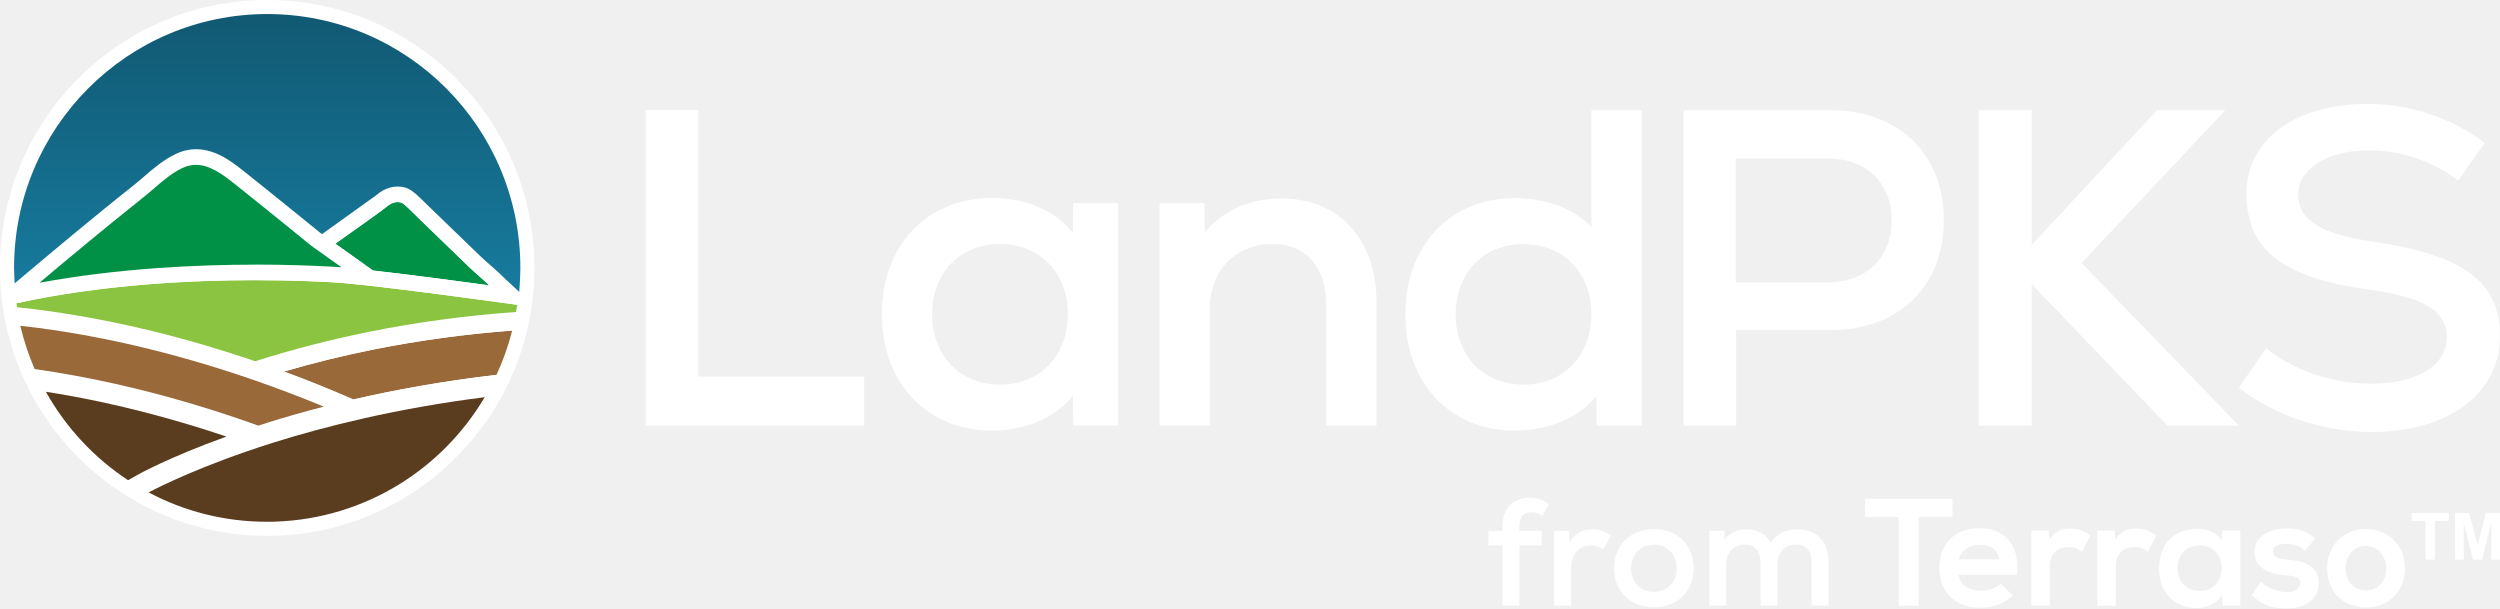
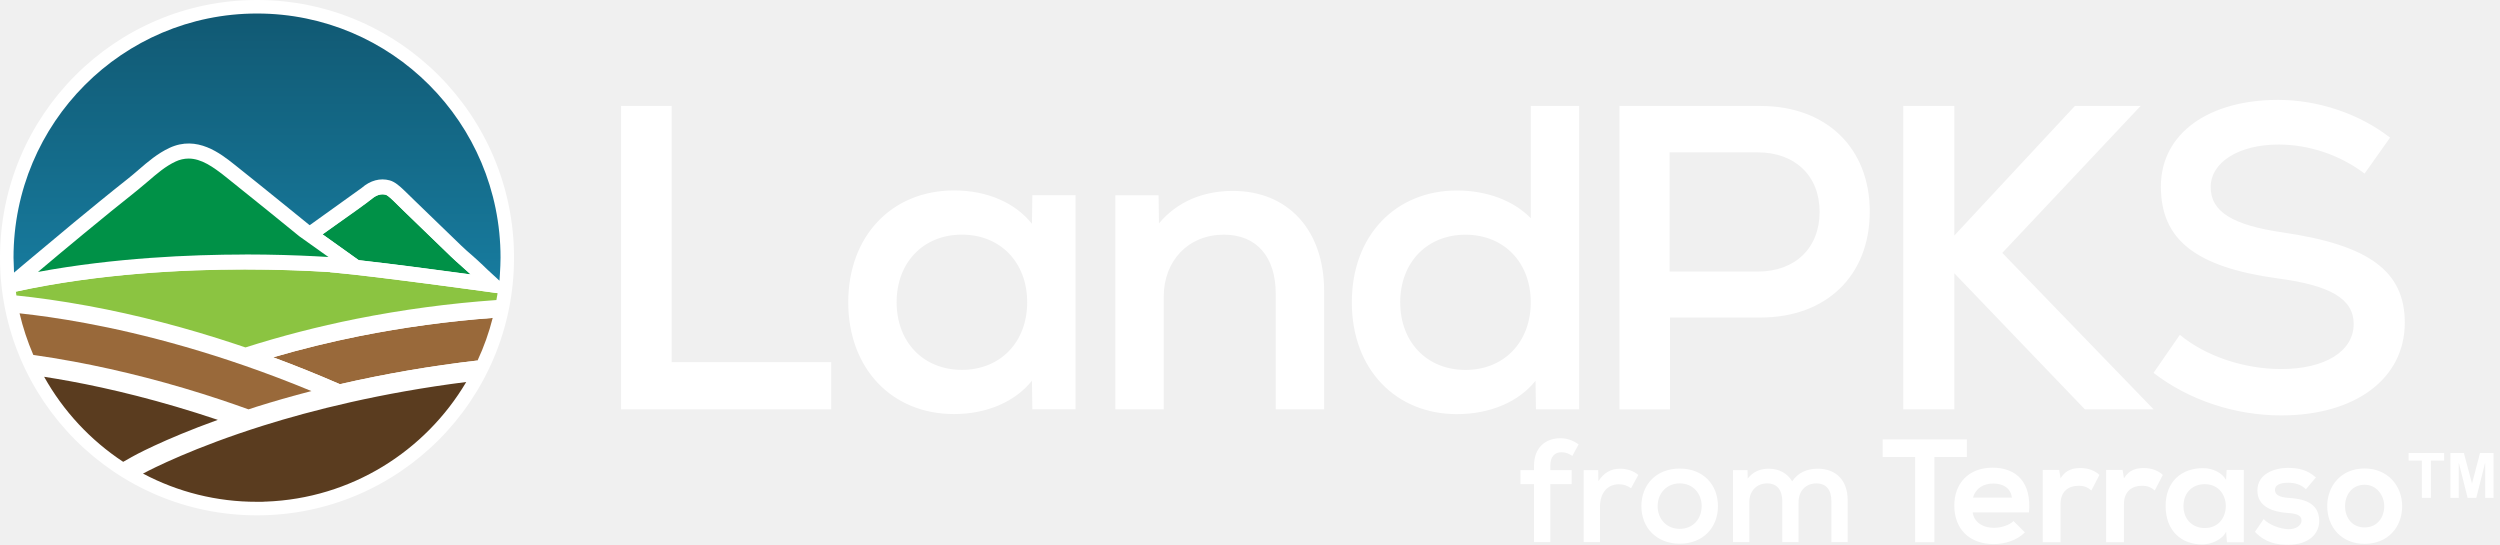
- <svg xmlns="http://www.w3.org/2000/svg" width="300" height="73" viewBox="0 0 300 73" fill="none">
-   <g clip-path="url(#clip0_8197_44178)">
-     <path d="M182.328 63.152V63.697H184.992V65.443H182.328V72.674H180.297V65.443H178.611V63.697H180.297V63.152C180.297 60.861 181.747 59.716 183.576 59.716C184.389 59.716 185.114 59.953 185.86 60.481L185.081 61.918C184.592 61.609 184.229 61.462 183.74 61.462C182.906 61.462 182.328 61.969 182.328 63.152Z" fill="white" />
-     <path d="M193.308 64.297L192.402 65.95C191.896 65.603 191.441 65.46 190.897 65.46C189.447 65.46 188.524 66.533 188.524 68.296V72.674H186.493V63.697H188.305L188.322 65.079C189.03 63.989 189.915 63.516 191.041 63.516C191.909 63.516 192.76 63.807 193.308 64.297Z" fill="white" />
-     <path d="M193.692 68.186C193.692 65.498 195.559 63.499 198.476 63.499C201.392 63.499 203.243 65.498 203.243 68.186C203.243 70.874 201.375 72.873 198.476 72.873C195.576 72.873 193.692 70.874 193.692 68.186ZM201.211 68.186C201.211 66.622 200.14 65.35 198.476 65.35C196.811 65.35 195.719 66.622 195.719 68.186C195.719 69.75 196.79 71.022 198.476 71.022C200.162 71.022 201.211 69.75 201.211 68.186Z" fill="white" />
-     <path d="M219.428 67.421V72.674H217.396V67.586C217.396 66.149 216.743 65.35 215.529 65.35C214.189 65.35 213.299 66.297 213.299 67.696V72.674H211.268V67.586C211.268 66.149 210.598 65.35 209.384 65.35C208.06 65.35 207.154 66.297 207.154 67.696V72.674H205.123V63.697H206.935L206.952 64.75C207.605 63.913 208.473 63.516 209.599 63.516C210.867 63.516 211.938 64.116 212.499 65.096C213.207 64.044 214.294 63.516 215.689 63.516C217.991 63.516 219.424 64.986 219.424 67.421H219.428Z" fill="white" />
-     <path d="M227.841 72.687H230.248V62.053H234.294V59.856H223.795V62.053H227.841V72.687ZM242.041 68.972C242.386 65.257 240.511 63.389 237.501 63.389C234.492 63.389 232.726 65.367 232.726 68.11C232.726 71.001 234.568 72.924 237.666 72.924C239.031 72.924 240.582 72.446 241.531 71.457L240.11 70.05C239.6 70.578 238.526 70.891 237.704 70.891C236.136 70.891 235.171 70.084 235.023 68.968H242.041V68.972ZM235.061 67.125C235.39 65.954 236.372 65.367 237.577 65.367C238.854 65.367 239.765 65.954 239.912 67.125H235.061ZM243.756 63.668V72.692H245.982V67.933C245.982 66.267 247.057 65.646 248.224 65.646C248.953 65.646 249.375 65.849 249.83 66.234L250.833 64.293C250.34 63.799 249.446 63.436 248.515 63.436C247.583 63.436 246.673 63.6 245.982 64.716L245.817 63.672H243.761L243.756 63.668ZM251.668 63.668V72.692H253.893V67.933C253.893 66.267 254.968 65.646 256.136 65.646C256.865 65.646 257.282 65.849 257.737 66.234L258.74 64.293C258.247 63.799 257.354 63.436 256.422 63.436C255.491 63.436 254.58 63.6 253.889 64.716L253.725 63.672H251.668V63.668ZM266.635 64.915C266.125 64.019 264.974 63.448 263.773 63.448C261.147 63.431 259.09 65.058 259.09 68.169C259.09 71.28 261.059 72.983 263.718 72.966C264.721 72.949 266.125 72.434 266.635 71.373L266.744 72.692H268.839V63.668H266.702L266.631 64.915H266.635ZM263.975 65.447C267.474 65.447 267.474 70.921 263.975 70.921C262.5 70.921 261.316 69.898 261.316 68.174C261.316 66.449 262.5 65.443 263.975 65.443V65.447ZM277.83 64.602C276.793 63.685 275.735 63.414 274.331 63.414C272.692 63.414 270.538 64.146 270.538 66.234C270.538 68.321 272.561 68.905 274.255 69.036C275.532 69.108 276.042 69.365 276.042 69.987C276.042 70.646 275.259 71.085 274.42 71.064C273.417 71.047 271.958 70.515 271.322 69.801L270.23 71.394C271.545 72.768 272.966 73.009 274.386 73.009C276.953 73.009 278.251 71.635 278.251 70.046C278.251 67.649 276.101 67.265 274.407 67.155C273.261 67.083 272.73 66.749 272.73 66.166C272.73 65.583 273.311 65.27 274.369 65.27C275.225 65.27 275.954 65.473 276.595 66.077L277.834 64.611L277.83 64.602ZM283.899 63.486C281.037 63.486 279.25 65.608 279.25 68.19C279.25 70.773 280.999 72.894 283.916 72.894C286.833 72.894 288.599 70.79 288.599 68.19C288.599 65.612 286.761 63.486 283.899 63.486ZM283.916 65.519C285.412 65.519 286.361 66.838 286.361 68.19C286.361 69.543 285.539 70.845 283.916 70.845C282.293 70.845 281.476 69.564 281.476 68.19C281.476 66.817 282.314 65.519 283.916 65.519Z" fill="white" />
-     <path d="M291.06 67.159V62.506H289.404V61.559H293.838V62.506H292.19V67.159H291.056H291.06ZM294.613 67.159V61.559H296.299L297.311 65.38L298.31 61.559H300V67.159H298.955V62.746L297.846 67.159H296.763L295.659 62.746V67.159H294.613Z" fill="white" />
-     <path d="M77.487 13.22H83.792V45.181H103.695V51.077H77.483V13.22H77.487Z" fill="white" />
-     <path d="M134.177 24.357V51.069H128.786L128.736 47.497C126.687 50.092 123.126 51.664 119.033 51.664C111.21 51.664 105.819 45.933 105.819 37.713C105.819 29.492 111.21 23.761 119.033 23.761C123.189 23.761 126.692 25.334 128.736 27.929L128.786 24.357H134.177ZM128.141 37.713C128.141 32.734 124.795 29.277 119.998 29.277C115.202 29.277 111.855 32.734 111.855 37.713C111.855 42.692 115.202 46.149 119.998 46.149C124.795 46.149 128.141 42.692 128.141 37.713Z" fill="white" />
-     <path d="M165.186 36.314V51.077H159.151V36.69C159.151 31.982 156.723 29.281 152.677 29.281C148.251 29.281 145.178 32.523 145.178 37.011V51.073H139.142V24.361H144.533L144.584 27.874C146.847 25.165 150.08 23.821 153.81 23.821C160.66 23.821 165.186 28.685 165.186 36.31V36.314Z" fill="white" />
-     <path d="M197 13.22V51.077H191.61L191.559 47.506C189.511 50.101 185.949 51.673 181.743 51.673C174.189 51.673 168.643 46.153 168.643 37.721C168.643 29.29 174.198 23.77 181.743 23.77C185.574 23.77 188.861 25.072 190.969 27.227V13.22H197.005H197ZM190.965 37.721C190.965 32.743 187.618 29.285 182.822 29.285C178.025 29.285 174.678 32.743 174.678 37.721C174.678 42.7 178.025 46.157 182.822 46.157C187.618 46.157 190.965 42.7 190.965 37.721Z" fill="white" />
-     <path d="M233.253 26.42C233.253 34.37 227.862 39.619 219.609 39.619H208.338V51.086H202.033V13.22H219.613C227.862 13.22 233.257 18.47 233.257 26.42H233.253ZM226.998 26.42C226.998 21.931 223.921 19.011 219.289 19.011H208.288V33.884H219.289C223.925 33.884 226.998 30.968 226.998 26.424V26.416V26.42Z" fill="white" />
-     <path d="M260.093 51.077L243.803 34.095V51.077H237.434V13.22H243.803V29.391L258.846 13.22H267.044L249.788 31.555L268.666 51.077H260.093Z" fill="white" />
-     <path d="M268.65 46.534L271.941 41.775C275.119 44.42 279.92 46.048 284.565 46.048C290.07 46.048 293.623 43.829 293.623 40.422C293.623 37.286 290.715 35.608 284.19 34.746C273.943 33.339 269.573 29.932 269.573 23.279C269.573 16.627 275.558 12.464 284.19 12.464C289.206 12.464 294.331 14.193 298.162 17.172L294.984 21.661C291.857 19.285 287.971 18.034 284.253 18.034C279.288 18.034 275.785 20.253 275.785 23.334C275.785 26.416 278.487 28.093 284.843 29.011C295.524 30.583 300 33.825 300 40.261C300 47.239 293.85 51.834 284.573 51.834C278.858 51.834 273.084 49.94 268.666 46.534H268.65Z" fill="white" />
-     <path d="M32.063 64.302C49.771 64.302 64.126 49.907 64.126 32.151C64.126 14.395 49.771 0 32.063 0C14.355 0 0 14.395 0 32.151C0 49.907 14.355 64.302 32.063 64.302Z" fill="white" />
-     <path d="M44.834 41.931C41.167 42.666 37.567 43.554 34.073 44.577C36.855 45.608 39.637 46.728 42.398 47.933C47.354 46.791 53.116 45.731 59.578 44.978C60.366 43.288 61.002 41.504 61.466 39.661C55.818 40.088 50.254 40.849 44.838 41.931H44.83H44.834Z" fill="#99693A" />
-     <path d="M32.834 53.106C38.887 51.204 47.498 49.015 58.17 47.662C58.68 46.796 59.152 45.904 59.582 44.987C53.116 45.739 47.359 46.8 42.402 47.941C39.641 46.737 36.868 45.617 34.078 44.585C37.58 43.562 41.18 42.675 44.838 41.94C50.254 40.858 55.818 40.097 61.466 39.67C61.651 38.939 61.812 38.203 61.938 37.451C55.982 37.874 50.111 38.66 44.413 39.805C39.688 40.752 35.077 41.94 30.634 43.364C30.221 43.22 29.808 43.085 29.403 42.95C23.245 40.904 17.058 39.294 11.03 38.182C7.549 37.535 4.535 37.13 2.061 36.88H2.015C2.133 37.641 2.276 38.385 2.449 39.12C4.78 39.374 7.557 39.759 10.714 40.346C17.631 41.631 27.452 44.099 38.861 48.82C36.311 49.475 34.023 50.143 32.008 50.777C31.671 50.883 31.334 50.988 31.009 51.102C29.863 50.688 28.716 50.291 27.566 49.906C21.399 47.852 15.212 46.251 9.167 45.13C7.376 44.801 5.703 44.53 4.164 44.31C4.569 45.245 5.02 46.153 5.505 47.032C6.554 47.197 7.65 47.387 8.805 47.594C13.648 48.499 19.928 49.978 27.174 52.408C20.291 54.898 16.586 56.965 16.396 57.062L15.368 57.641C16.168 58.169 16.994 58.655 17.85 59.108C18.988 58.499 24.219 55.836 32.843 53.123L32.834 53.106Z" fill="white" />
-     <path d="M9.159 45.105C15.195 46.225 21.382 47.827 27.557 49.881C28.703 50.266 29.85 50.663 31.001 51.077C31.329 50.971 31.662 50.866 32 50.752C34.01 50.122 36.303 49.45 38.853 48.795C27.448 44.074 17.622 41.605 10.706 40.321C7.549 39.733 4.775 39.349 2.44 39.095C2.862 40.891 3.439 42.62 4.156 44.285C5.694 44.505 7.368 44.775 9.159 45.105Z" fill="#99693A" />
-     <path d="M16.396 57.041C16.577 56.935 20.282 54.868 27.174 52.387C19.928 49.953 13.652 48.469 8.805 47.573C7.65 47.362 6.554 47.176 5.505 47.011C7.899 51.297 11.287 54.936 15.367 57.624L16.396 57.045V57.041Z" fill="#5A3C1F" />
-     <path d="M32.998 62.59H33.154C43.806 62.197 53.057 56.309 58.166 47.662C47.494 49.015 38.883 51.204 32.83 53.106C24.206 55.819 18.98 58.482 17.837 59.09C22.069 61.339 26.895 62.611 32.021 62.611H32.628C32.746 62.611 32.868 62.611 32.986 62.603L32.994 62.586L32.998 62.59Z" fill="#5A3C1F" />
-     <path d="M41.563 34.006L41.209 33.977L41.188 33.956C38.781 33.799 35.055 33.626 30.562 33.626H30.474C23.178 33.626 12.354 34.116 1.981 36.394C2.002 36.551 2.027 36.711 2.048 36.868C4.523 37.121 7.536 37.531 11.018 38.169C17.049 39.281 23.233 40.891 29.39 42.937C29.803 43.072 30.217 43.216 30.621 43.351C35.059 41.935 39.679 40.743 44.4 39.792C50.098 38.651 55.97 37.861 61.925 37.438L62.077 36.58L61.356 36.483C61.213 36.462 47.27 34.514 41.55 34.002L41.567 34.011L41.563 34.006Z" fill="#8BC441" />
-     <path d="M58.722 34.239C58.355 33.892 57.989 33.571 57.605 33.233C57.163 32.84 56.699 32.434 56.239 31.99L50.381 26.327C50.128 26.086 49.879 25.837 49.631 25.591C49.466 25.427 49.293 25.262 49.129 25.097C48.514 24.497 48.252 24.336 48.139 24.306C47.54 24.142 46.925 24.336 46.322 24.869C45.921 25.224 43.894 26.682 40.24 29.247L44.754 32.468C49.163 32.962 55.194 33.77 58.726 34.251L58.718 34.243L58.722 34.239Z" fill="#009147" />
-     <path d="M60.716 33.571L60.197 33.068C59.738 32.624 59.274 32.219 58.832 31.826C58.381 31.433 57.963 31.061 57.525 30.646L51.666 24.983C51.418 24.742 51.173 24.501 50.925 24.26C50.752 24.095 50.587 23.93 50.414 23.766C49.888 23.254 49.268 22.692 48.606 22.51C47.405 22.185 46.17 22.51 45.112 23.449C44.678 23.757 40.501 26.767 38.625 28.102L38.482 27.996C38.09 27.671 32.994 23.516 29.243 20.545C27.502 19.163 24.586 16.847 21.121 18.461C19.629 19.159 18.436 20.182 17.281 21.183C16.839 21.568 16.417 21.927 15.991 22.265C13.517 24.222 11.085 26.221 9.243 27.738C7.347 29.302 5.404 30.925 3.305 32.696C2.803 33.119 2.276 33.563 1.737 34.019C1.758 34.404 1.787 34.784 1.825 35.16C1.834 35.258 1.846 35.355 1.855 35.452C1.855 35.503 1.871 35.558 1.871 35.608V35.646C1.901 35.896 1.93 36.137 1.96 36.382C12.333 34.104 23.152 33.613 30.453 33.613H30.541C35.034 33.613 38.752 33.795 41.167 33.943L41.188 33.964L41.542 33.994C47.266 34.514 61.205 36.462 61.348 36.475L62.069 36.572H62.098C62.128 36.361 62.157 36.145 62.187 35.925V35.887C62.187 35.858 62.195 35.837 62.195 35.803C62.225 35.541 62.254 35.283 62.279 35.021L60.699 33.563L60.716 33.554V33.571ZM46.318 24.869C46.916 24.336 47.523 24.138 48.134 24.307C48.248 24.336 48.509 24.501 49.125 25.097C49.289 25.262 49.462 25.427 49.626 25.591C49.875 25.841 50.128 26.082 50.377 26.327L56.235 31.99C56.695 32.434 57.158 32.84 57.601 33.233C57.984 33.571 58.351 33.897 58.718 34.239C55.186 33.757 49.154 32.954 44.745 32.455L40.231 29.235C44.261 26.344 46.288 24.881 46.313 24.856L46.322 24.864L46.318 24.869ZM10.432 29.18C12.27 27.667 14.685 25.676 17.151 23.728C17.614 23.36 18.065 22.967 18.508 22.591C19.616 21.636 20.662 20.735 21.922 20.148C22.478 19.894 23.009 19.78 23.536 19.78C25.125 19.78 26.613 20.824 28.097 22.007C31.456 24.67 35.894 28.296 37.049 29.235C37.23 29.378 37.327 29.459 37.336 29.467L40.096 31.437L40.99 32.066C40.893 32.066 40.788 32.05 40.682 32.045C40.261 32.024 39.814 31.995 39.334 31.969C37.015 31.851 34.014 31.745 30.575 31.745H30.508C23.856 31.745 14.293 32.151 4.763 33.918C6.765 32.231 8.632 30.676 10.449 29.171L10.44 29.18H10.432Z" fill="white" />
-     <path d="M30.567 31.749C34.01 31.749 37.007 31.855 39.325 31.973C39.806 31.994 40.257 32.024 40.674 32.05C40.779 32.05 40.885 32.066 40.981 32.071L40.088 31.441L37.327 29.471C37.327 29.471 37.222 29.383 37.041 29.239C35.886 28.301 31.439 24.674 28.088 22.012C26.596 20.832 25.117 19.784 23.528 19.784C23.001 19.784 22.47 19.898 21.913 20.152C20.653 20.739 19.612 21.64 18.499 22.595C18.065 22.971 17.606 23.36 17.142 23.732C14.681 25.68 12.261 27.667 10.424 29.184C8.603 30.689 6.74 32.235 4.738 33.93C14.272 32.164 23.831 31.766 30.482 31.758H30.55L30.558 31.749H30.567Z" fill="#009147" />
-     <path d="M1.749 34.015C2.289 33.562 2.816 33.11 3.317 32.692C5.416 30.925 7.359 29.302 9.256 27.734C11.102 26.217 13.53 24.213 16.004 22.261C16.438 21.914 16.851 21.564 17.294 21.179C18.449 20.186 19.641 19.154 21.134 18.457C24.59 16.838 27.506 19.154 29.256 20.541C33.007 23.52 38.099 27.679 38.495 27.992L38.638 28.098C40.514 26.754 44.691 23.753 45.125 23.444C46.191 22.51 47.426 22.18 48.619 22.506C49.281 22.688 49.892 23.25 50.427 23.761C50.6 23.926 50.764 24.091 50.937 24.256C51.186 24.497 51.43 24.738 51.679 24.979L57.538 30.642C57.963 31.056 58.393 31.432 58.844 31.821C59.287 32.214 59.75 32.62 60.21 33.064L60.728 33.567L62.309 35.025C62.288 35.287 62.444 33.385 62.444 32.147C62.444 15.317 48.846 1.686 32.067 1.686C15.287 1.686 1.686 15.325 1.686 32.151" fill="url(#paint0_linear_8197_44178)" />
-   </g>
+ <svg xmlns="http://www.w3.org/2000/svg" width="335" height="73" fill="none">
+   <path fill="#fff" d="M207.741 62.415v.586h2.861v1.874h-2.861v7.766h-2.183v-7.766h-1.811v-1.874h1.811v-.586c0-2.46 1.558-3.69 3.523-3.69.873 0 1.652.254 2.454.821l-.838 1.544c-.525-.332-.915-.49-1.44-.49-.896 0-1.516.544-1.516 1.815ZM219.534 63.645l-.973 1.775c-.543-.372-1.032-.527-1.616-.527-1.558 0-2.549 1.153-2.549 3.046v4.702h-2.182v-9.64h1.946l.019 1.484c.76-1.171 1.711-1.68 2.92-1.68.932 0 1.847.314 2.435.84ZM219.946 67.821c0-2.887 2.006-5.034 5.139-5.034 3.133 0 5.12 2.147 5.12 5.034s-2.005 5.034-5.12 5.034-5.139-2.147-5.139-5.034Zm8.077 0c0-1.68-1.15-3.046-2.938-3.046-1.788 0-2.961 1.367-2.961 3.046 0 1.68 1.15 3.046 2.961 3.046s2.938-1.367 2.938-3.046ZM247.591 67v5.641h-2.183v-5.465c0-1.543-.701-2.4-2.005-2.4-1.44 0-2.395 1.016-2.395 2.519v5.346h-2.182v-5.465c0-1.543-.72-2.4-2.024-2.4-1.422 0-2.395 1.016-2.395 2.519v5.346h-2.182v-9.64h1.946l.019 1.13c.701-.899 1.634-1.326 2.843-1.326 1.363 0 2.512.645 3.115 1.698.76-1.13 1.928-1.698 3.427-1.698 2.472 0 4.011 1.58 4.011 4.194h.005ZM256.627 72.655h2.585v-11.42h4.347v-2.36h-11.278v2.36h4.346v11.42Zm15.253-3.99c.371-3.99-1.643-5.996-4.876-5.996-3.232 0-5.129 2.124-5.129 5.07 0 3.105 1.978 5.17 5.306 5.17 1.467 0 3.133-.513 4.151-1.575l-1.525-1.511c-.548.567-1.703.903-2.586.903-1.684 0-2.721-.867-2.879-2.065h7.538v.004Zm-7.497-1.983c.353-1.258 1.408-1.889 2.703-1.889 1.371 0 2.349.631 2.508 1.889h-5.211Zm9.34-3.713v9.69h2.39v-5.11c0-1.789 1.155-2.456 2.409-2.456.783 0 1.236.218 1.725.631l1.077-2.083c-.529-.532-1.489-.922-2.49-.922-1 0-1.978.177-2.721 1.375l-.176-1.12h-2.21l-.004-.005Zm8.498 0v9.69h2.39v-5.11c0-1.789 1.155-2.456 2.409-2.456.783 0 1.231.218 1.72.631l1.078-2.083c-.53-.532-1.49-.922-2.49-.922-1.001 0-1.979.177-2.721 1.375l-.177-1.12h-2.209v-.005Zm16.076 1.339c-.547-.963-1.783-1.575-3.074-1.575-2.82-.018-5.03 1.73-5.03 5.07 0 3.34 2.115 5.17 4.971 5.152 1.078-.019 2.586-.572 3.133-1.712l.118 1.417h2.25v-9.691h-2.295l-.077 1.339h.004Zm-2.856.572c3.757 0 3.757 5.878 0 5.878-1.585 0-2.857-1.099-2.857-2.95 0-1.853 1.272-2.933 2.857-2.933v.005Zm14.881-.908c-1.114-.985-2.25-1.276-3.758-1.276-1.761 0-4.074.786-4.074 3.028s2.173 2.869 3.993 3.01c1.372.077 1.92.353 1.92 1.02 0 .709-.843 1.18-1.744 1.158-1.077-.018-2.644-.59-3.327-1.357l-1.173 1.711c1.413 1.475 2.939 1.734 4.464 1.734 2.757 0 4.152-1.475 4.152-3.182 0-2.573-2.309-2.986-4.129-3.105-1.232-.077-1.802-.435-1.802-1.062 0-.626.625-.962 1.761-.962.919 0 1.702.218 2.391.867l1.331-1.575-.005-.01Zm6.52-1.198c-3.075 0-4.994 2.278-4.994 5.052 0 2.773 1.879 5.051 5.012 5.051 3.133 0 5.03-2.26 5.03-5.051 0-2.77-1.974-5.052-5.048-5.052Zm.018 2.183c1.607 0 2.626 1.416 2.626 2.869 0 1.452-.883 2.85-2.626 2.85-1.743 0-2.622-1.375-2.622-2.85 0-1.476.901-2.87 2.622-2.87ZM324.534 66.718v-4.997h-1.78v-1.017h4.763v1.017h-1.77v4.997h-1.218.005Zm3.816 0v-6.014h1.811l1.087 4.103 1.073-4.103h1.815v6.014h-1.123v-4.739l-1.19 4.739h-1.164l-1.186-4.739v4.739h-1.123ZM83.231 14.198h6.773v34.324h21.379v6.332H83.227V14.198h.004ZM144.125 26.158v28.687h-5.791l-.054-3.836c-2.2 2.787-6.026 4.476-10.422 4.476-8.403 0-14.193-6.155-14.193-14.983 0-8.829 5.79-14.984 14.193-14.984 4.464 0 8.226 1.689 10.422 4.476l.054-3.836h5.791Zm-6.483 14.343c0-5.346-3.595-9.06-8.747-9.06-5.152 0-8.747 3.714-8.747 9.06 0 5.348 3.595 9.06 8.747 9.06 5.152 0 8.747-3.712 8.747-9.06ZM177.433 39v15.854h-6.483v-15.45c0-5.057-2.608-7.958-6.954-7.958-4.754 0-8.055 3.482-8.055 8.302v15.101h-6.483V26.163h5.791l.054 3.772c2.431-2.91 5.904-4.353 9.91-4.353 7.357 0 12.22 5.224 12.22 13.413v.004ZM211.606 14.198v40.656h-5.791l-.054-3.836c-2.201 2.787-6.026 4.476-10.545 4.476-8.113 0-14.071-5.928-14.071-14.983 0-9.056 5.967-14.984 14.071-14.984 4.116 0 7.647 1.398 9.911 3.713V14.198h6.483-.004Zm-6.484 26.313c0-5.347-3.594-9.06-8.747-9.06-5.152 0-8.746 3.713-8.746 9.06 0 5.346 3.594 9.06 8.746 9.06 5.153 0 8.747-3.713 8.747-9.06ZM250.546 28.373c0 8.538-5.791 14.176-14.655 14.176h-12.107v12.314h-6.773V14.198h18.884c8.86 0 14.655 5.637 14.655 14.175h-.004Zm-6.719 0c0-4.82-3.305-7.957-8.281-7.957H223.73V36.39h11.816c4.981 0 8.281-3.132 8.281-8.011v-.01.005ZM279.376 54.854l-17.498-18.238v18.238h-6.841V14.198h6.841v17.366l16.158-17.366h8.806l-18.535 19.69 20.278 20.966h-9.209ZM288.567 49.974l3.536-5.11c3.413 2.84 8.57 4.588 13.559 4.588 5.913 0 9.729-2.383 9.729-6.041 0-3.368-3.123-5.17-10.132-6.096-11.006-1.511-15.701-5.17-15.701-12.314 0-7.145 6.429-11.616 15.701-11.616 5.388 0 10.893 1.857 15.008 5.057l-3.413 4.82c-3.36-2.55-7.534-3.894-11.527-3.894-5.333 0-9.095 2.383-9.095 5.692s2.902 5.11 9.729 6.096c11.472 1.688 16.28 5.17 16.28 12.083 0 7.493-6.605 12.427-16.57 12.427-6.139 0-12.342-2.033-17.086-5.692h-.018ZM34.44 69.056c19.02 0 34.44-15.458 34.44-34.528S53.46 0 34.44 0C15.42 0 0 15.459 0 34.528c0 19.07 15.42 34.528 34.44 34.528Z" />
+   <path fill="#99693A" d="M48.158 45.031c-3.939.79-7.805 1.743-11.559 2.842a171.14 171.14 0 0 1 8.942 3.604 169.997 169.997 0 0 1 18.454-3.173 32.013 32.013 0 0 0 2.028-5.71 148.363 148.363 0 0 0-17.86 2.437h-.01.005Z" />
+   <path fill="#fff" d="M35.268 57.033c6.502-2.043 15.751-4.394 27.215-5.847a34.686 34.686 0 0 0 1.516-2.873 169.825 169.825 0 0 0-18.454 3.173 168.037 168.037 0 0 0-8.941-3.604 139.091 139.091 0 0 1 11.558-2.841 148.338 148.338 0 0 1 17.86-2.438c.2-.785.372-1.575.508-2.383a149.353 149.353 0 0 0-18.825 2.528 136.145 136.145 0 0 0-14.8 3.822c-.444-.154-.887-.3-1.322-.445-6.614-2.197-13.26-3.926-19.735-5.12-3.74-.694-6.977-1.13-9.634-1.398h-.05c.127.817.28 1.616.466 2.406 2.504.272 5.488.685 8.879 1.316 7.43 1.38 17.978 4.031 30.233 9.101-2.739.704-5.197 1.42-7.361 2.102-.362.113-.724.227-1.073.35a162.653 162.653 0 0 0-3.699-1.285c-6.623-2.206-13.27-3.927-19.762-5.13a135.923 135.923 0 0 0-5.374-.88 34.3 34.3 0 0 0 1.44 2.923c1.127.177 2.304.381 3.545.604 5.202.971 11.947 2.56 19.73 5.17-7.393 2.673-11.373 4.893-11.576 4.997l-1.105.622c.86.567 1.747 1.09 2.666 1.575 1.223-.654 6.841-3.513 16.104-6.427l-.009-.018Z" />
+   <path fill="#99693A" d="M9.838 48.44c6.483 1.203 13.13 2.923 19.762 5.13 1.231.412 2.463.839 3.699 1.284.353-.114.71-.227 1.073-.35 2.16-.676 4.622-1.398 7.361-2.101-12.25-5.07-22.804-7.721-30.233-9.1-3.391-.632-6.37-1.045-8.879-1.317a33.356 33.356 0 0 0 1.843 5.574 136.1 136.1 0 0 1 5.374.88Z" />
+   <path fill="#5A3C1F" d="M17.612 61.258c.194-.113 4.174-2.333 11.576-4.997-7.782-2.614-14.524-4.208-19.73-5.17-1.24-.227-2.418-.427-3.545-.604a32.823 32.823 0 0 0 10.594 11.398l1.105-.622v-.005ZM35.445 67.218h.167c11.441-.422 21.379-6.745 26.866-16.032-11.463 1.453-20.713 3.804-27.214 5.847C26 59.947 20.387 62.806 19.16 63.46a32.372 32.372 0 0 0 15.235 3.78h.651c.127 0 .259 0 .385-.008l.01-.019.004.005Z" />
+   <path fill="#8BC441" d="m44.645 36.52-.38-.031-.023-.023a179.266 179.266 0 0 0-11.414-.354h-.095c-7.837 0-19.463.527-30.605 2.973.023.168.05.34.072.509 2.658.272 5.895.712 9.635 1.398 6.478 1.194 13.12 2.923 19.735 5.12.443.145.887.3 1.322.444 4.767-1.52 9.729-2.8 14.8-3.821a150.183 150.183 0 0 1 18.824-2.529l.163-.92-.774-.105c-.154-.023-15.13-2.115-21.274-2.665l.018.01-.004-.005Z" />
+   <path fill="#009147" d="M63.076 36.77c-.394-.372-.788-.717-1.2-1.08-.476-.422-.974-.858-1.467-1.334l-6.293-6.083c-.272-.258-.539-.526-.806-.79-.177-.176-.362-.353-.539-.53-.66-.645-.941-.817-1.064-.85-.643-.176-1.304.033-1.951.604-.43.382-2.608 1.948-6.533 4.703l4.849 3.459c4.735.53 11.214 1.398 15.008 1.915l-.009-.009.005-.005Z" />
+   <path fill="#fff" d="m65.217 36.053-.557-.54c-.493-.476-.991-.912-1.467-1.334a46.002 46.002 0 0 1-1.403-1.267l-6.293-6.082-.797-.776c-.186-.177-.362-.354-.548-.531-.566-.55-1.231-1.153-1.942-1.348-1.29-.35-2.617 0-3.753 1.007-.467.332-4.953 3.564-6.968 4.998l-.154-.114c-.421-.35-5.895-4.811-9.924-8.002-1.87-1.484-5.003-3.971-8.724-2.238-1.603.75-2.884 1.848-4.125 2.924a41.08 41.08 0 0 1-1.385 1.162 472.417 472.417 0 0 0-7.248 5.878 730.24 730.24 0 0 0-6.38 5.324l-1.684 1.42c.023.413.055.822.095 1.226.01.104.023.209.032.313 0 .055.018.114.018.168v.04l.095.79C13.247 36.626 24.87 36.1 32.71 36.1h.096c4.826 0 8.819.195 11.413.354l.023.022.38.032c6.148.559 21.12 2.651 21.274 2.665l.774.104h.032l.095-.695v-.04c0-.032.01-.055.01-.091.03-.282.063-.558.09-.84l-1.698-1.566.018-.009v.018Zm-15.465-9.345c.642-.572 1.294-.786 1.95-.604.123.032.404.209 1.065.849.176.177.362.354.538.53.268.268.54.527.806.79l6.293 6.083c.494.476.992.912 1.467 1.334.412.363.806.713 1.2 1.08-3.794-.517-10.273-1.38-15.008-1.915l-4.85-3.459c4.33-3.104 6.507-4.675 6.534-4.702l.009.009-.005.005Zm-38.547 4.63c1.974-1.626 4.568-3.764 7.217-5.856.498-.395.982-.817 1.458-1.221 1.19-1.026 2.313-1.993 3.667-2.624a4.121 4.121 0 0 1 1.734-.395c1.707 0 3.305 1.122 4.899 2.393 3.608 2.86 8.375 6.754 9.616 7.761.194.155.299.24.308.25l2.965 2.115.96.676c-.104 0-.218-.018-.33-.022-.453-.023-.933-.055-1.45-.082-2.49-.127-5.713-.24-9.407-.24h-.073c-7.144 0-17.417.435-27.653 2.332a948.818 948.818 0 0 1 6.107-5.097l-.009.01h-.009Z" />
+   <path fill="#009147" d="M32.833 34.097c3.699 0 6.918.114 9.407.24.517.023 1.001.055 1.45.082.113 0 .226.018.33.023l-.96-.676-2.966-2.115s-.113-.096-.307-.25c-1.24-1.008-6.017-4.902-9.616-7.762-1.603-1.266-3.192-2.392-4.9-2.392a4.12 4.12 0 0 0-1.733.395c-1.354.63-2.472 1.598-3.667 2.623-.467.404-.96.822-1.458 1.221a457.949 457.949 0 0 0-7.217 5.856 658.41 658.41 0 0 0-6.107 5.097c10.24-1.897 20.509-2.324 27.653-2.333h.073l.009-.009h.009Z" />
+   <path fill="url(#a)" d="M1.879 36.53c.58-.486 1.145-.971 1.684-1.42a938.585 938.585 0 0 1 6.38-5.325c1.982-1.63 4.59-3.781 7.248-5.878.466-.372.91-.749 1.385-1.162 1.24-1.067 2.522-2.174 4.124-2.923 3.713-1.739 6.846.749 8.725 2.238 4.029 3.2 9.498 7.666 9.924 8.002l.154.113c2.014-1.443 6.5-4.666 6.967-4.997 1.146-1.003 2.472-1.357 3.753-1.008.711.195 1.368.799 1.943 1.348.185.177.362.354.548.531l.796.777 6.293 6.082c.458.445.92.849 1.404 1.266.475.422.973.858 1.467 1.335l.557.54 1.697 1.566c-.022.281.145-1.761.145-3.091 0-18.075-14.605-32.713-32.629-32.713-18.023 0-32.633 14.647-32.633 32.717" />
  <defs>
-     <linearGradient id="paint0_linear_8197_44178" x1="32.063" y1="1.686" x2="32.063" y2="61.246" gradientUnits="userSpaceOnUse">
+     <linearGradient id="a" x1="34.44" x2="34.44" y1="1.811" y2="65.775" gradientUnits="userSpaceOnUse">
      <stop stop-color="#115973" />
-       <stop offset="0.56" stop-color="#177B9E" />
+       <stop offset=".56" stop-color="#177B9E" />
    </linearGradient>
-     <clipPath id="clip0_8197_44178">
-       <rect width="300" height="73" fill="white" />
-     </clipPath>
  </defs>
</svg>
